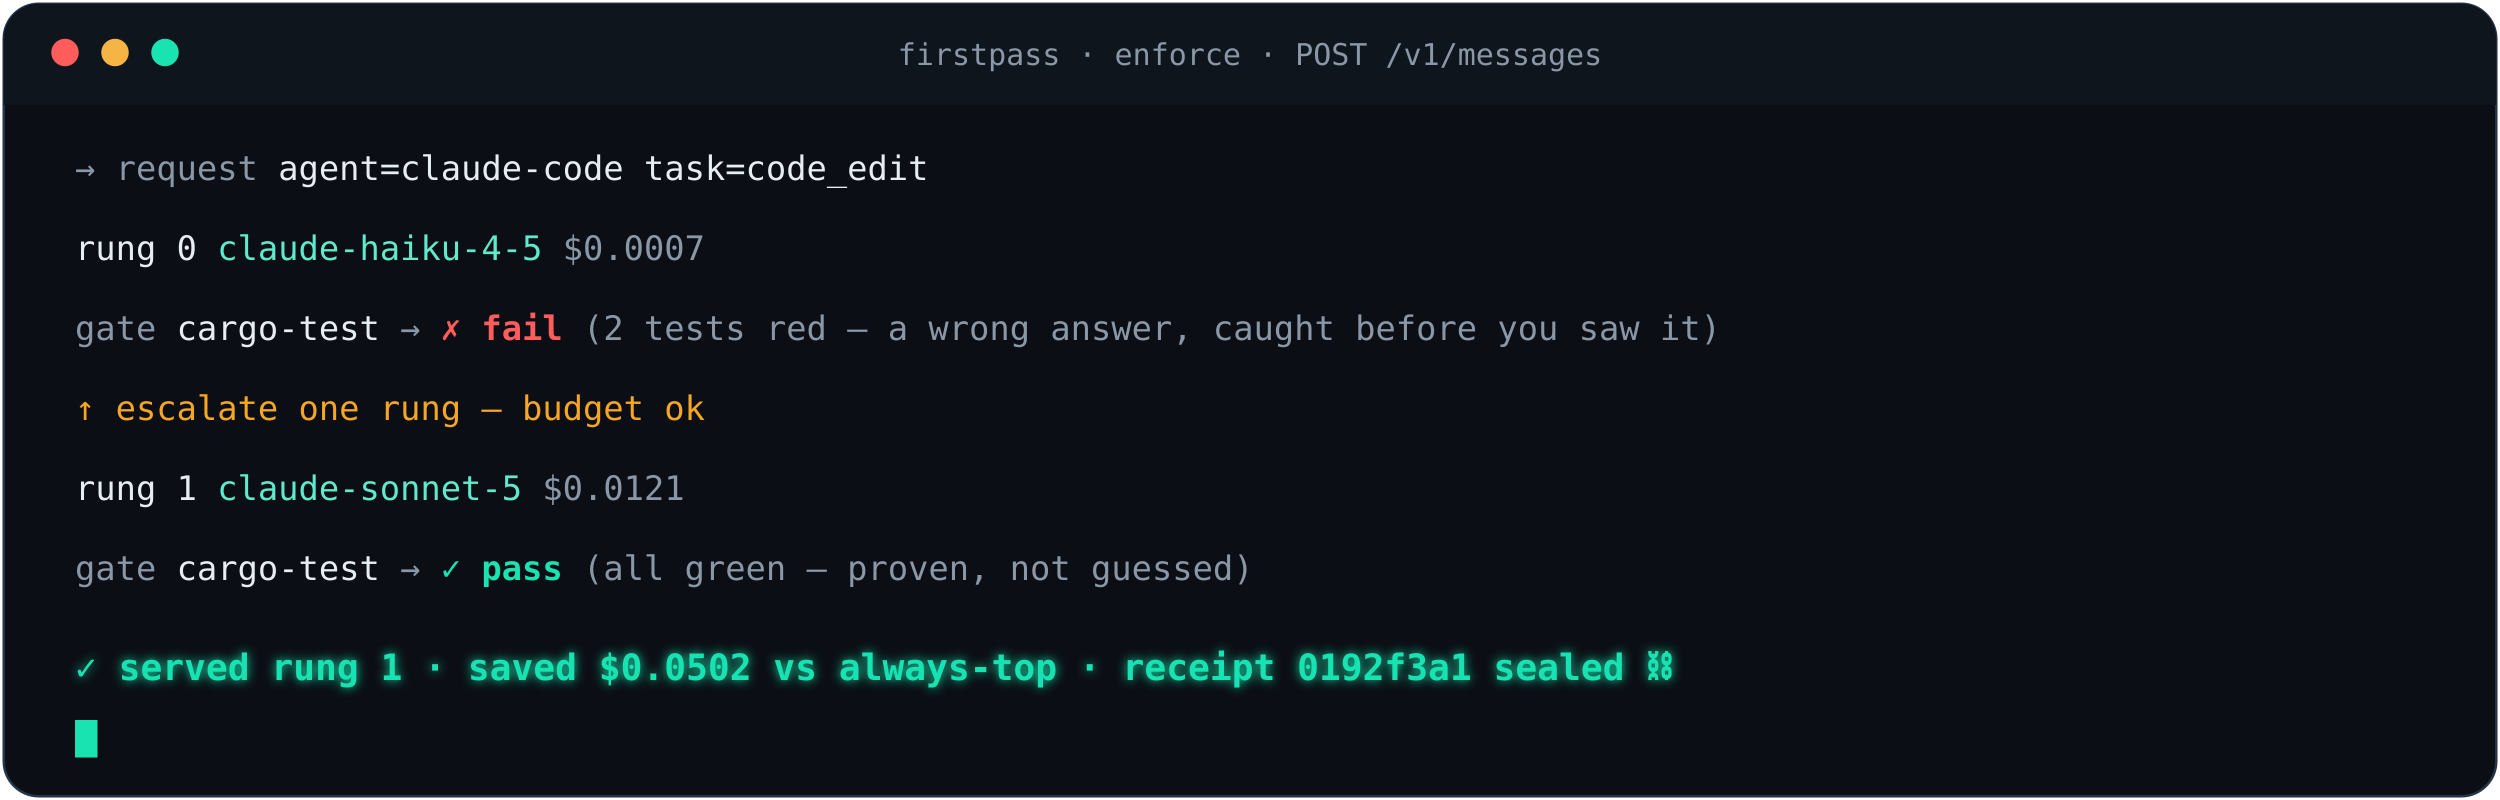
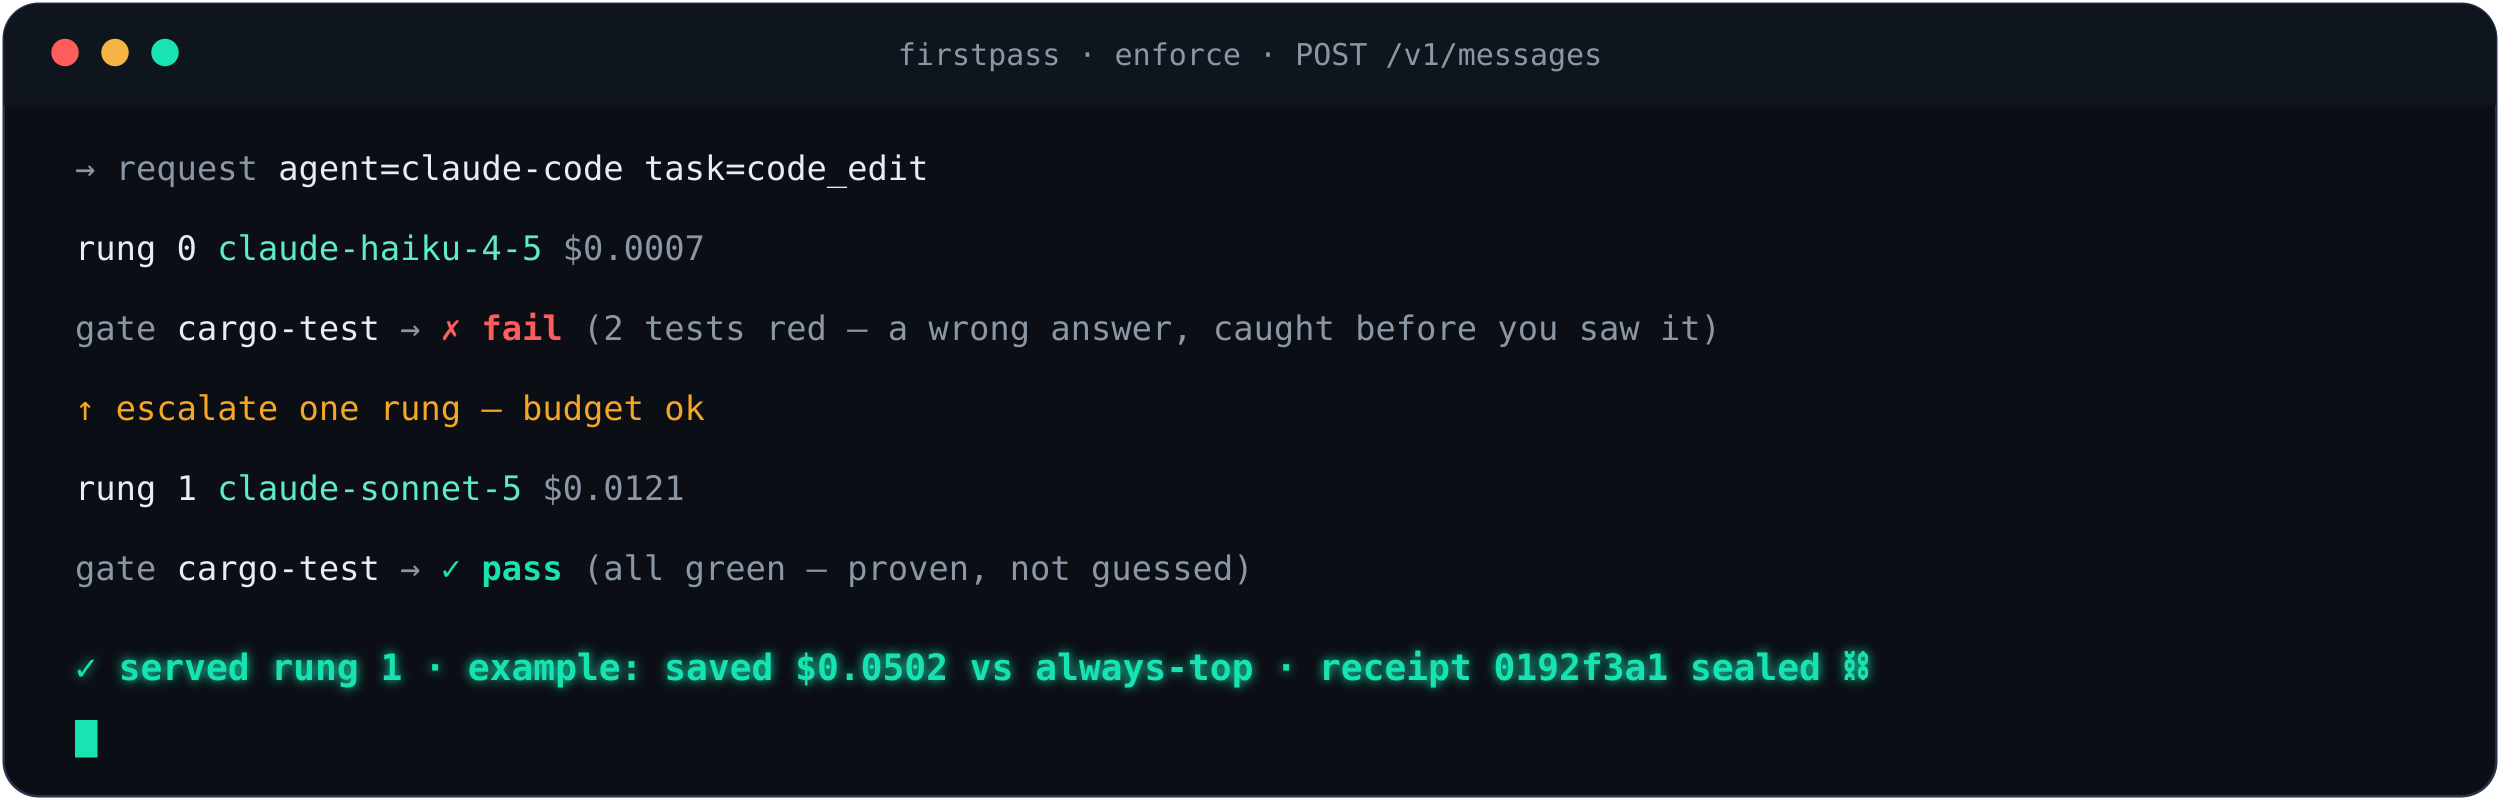
<svg xmlns="http://www.w3.org/2000/svg" viewBox="0 0 1000 320" role="img" preserveAspectRatio="xMidYMid meet" font-family="ui-monospace, SFMono-Regular, Menlo, Consolas, monospace">
  <defs>
    <filter id="tglow" x="-60%" y="-60%" width="220%" height="220%">
      <feGaussianBlur stdDeviation="2.2" result="b" />
      <feMerge>
        <feMergeNode in="b" />
        <feMergeNode in="SourceGraphic" />
      </feMerge>
    </filter>
  </defs>
  <rect x="1.5" y="1.5" width="997" height="317" rx="14" fill="#0B0E14" stroke="#263449" />
  <rect x="1.5" y="1.5" width="997" height="40" rx="14" fill="#0F151C" />
  <rect x="1.5" y="28" width="997" height="14" fill="#0F151C" />
  <circle cx="26" cy="21" r="5.5" fill="#FF5C5C" />
  <circle cx="46" cy="21" r="5.5" fill="#F5B544" />
  <circle cx="66" cy="21" r="5.5" fill="#19E3B1" />
  <text x="500" y="26" text-anchor="middle" font-size="12" fill="#8A97A6">firstpass · enforce · POST /v1/messages</text>
  <text x="30" y="72" font-size="13.5" fill="#8A97A6">→ request <tspan fill="#E6EDF3">agent=claude-code task=code_edit</tspan>
  </text>
  <text x="30" y="104" font-size="13.5" fill="#E6EDF3">rung 0  <tspan fill="#5EEACB">claude-haiku-4-5</tspan>
    <tspan fill="#8A97A6">$0.0007</tspan>
  </text>
  <text x="30" y="136" font-size="13.5" fill="#8A97A6">        gate <tspan fill="#E6EDF3">cargo-test</tspan> → <tspan fill="#FF5C5C" font-weight="700">✗ fail</tspan>  (2 tests red — a wrong answer, caught before you saw it)</text>
  <text x="30" y="168" font-size="13.5" fill="#F5A623">↑ escalate one rung — budget ok</text>
  <text x="30" y="200" font-size="13.5" fill="#E6EDF3">rung 1  <tspan fill="#5EEACB">claude-sonnet-5</tspan>
    <tspan fill="#8A97A6">$0.0121</tspan>
  </text>
  <text x="30" y="232" font-size="13.5" fill="#8A97A6">        gate <tspan fill="#E6EDF3">cargo-test</tspan> → <tspan fill="#19E3B1" font-weight="700">✓ pass</tspan>  (all green — proven, not guessed)</text>
-   <text x="30" y="272" font-size="14.5" font-weight="700" fill="#19E3B1" filter="url(#tglow)">✓ served rung 1 · saved $0.0502 vs always-top · receipt 0192f3a1 sealed ⛓<animate attributeName="opacity" values="1;0.75;1" dur="2.6s" repeatCount="indefinite" />
+   <text x="30" y="272" font-size="14.5" font-weight="700" fill="#19E3B1" filter="url(#tglow)">✓ served rung 1 · example: saved $0.0502 vs always-top · receipt 0192f3a1 sealed ⛓<animate attributeName="opacity" values="1;0.75;1" dur="2.6s" repeatCount="indefinite" />
  </text>
  <rect x="30" y="288" width="9" height="15" fill="#19E3B1">
    <animate attributeName="opacity" values="1;0;1" dur="1.1s" repeatCount="indefinite" />
  </rect>
</svg>
